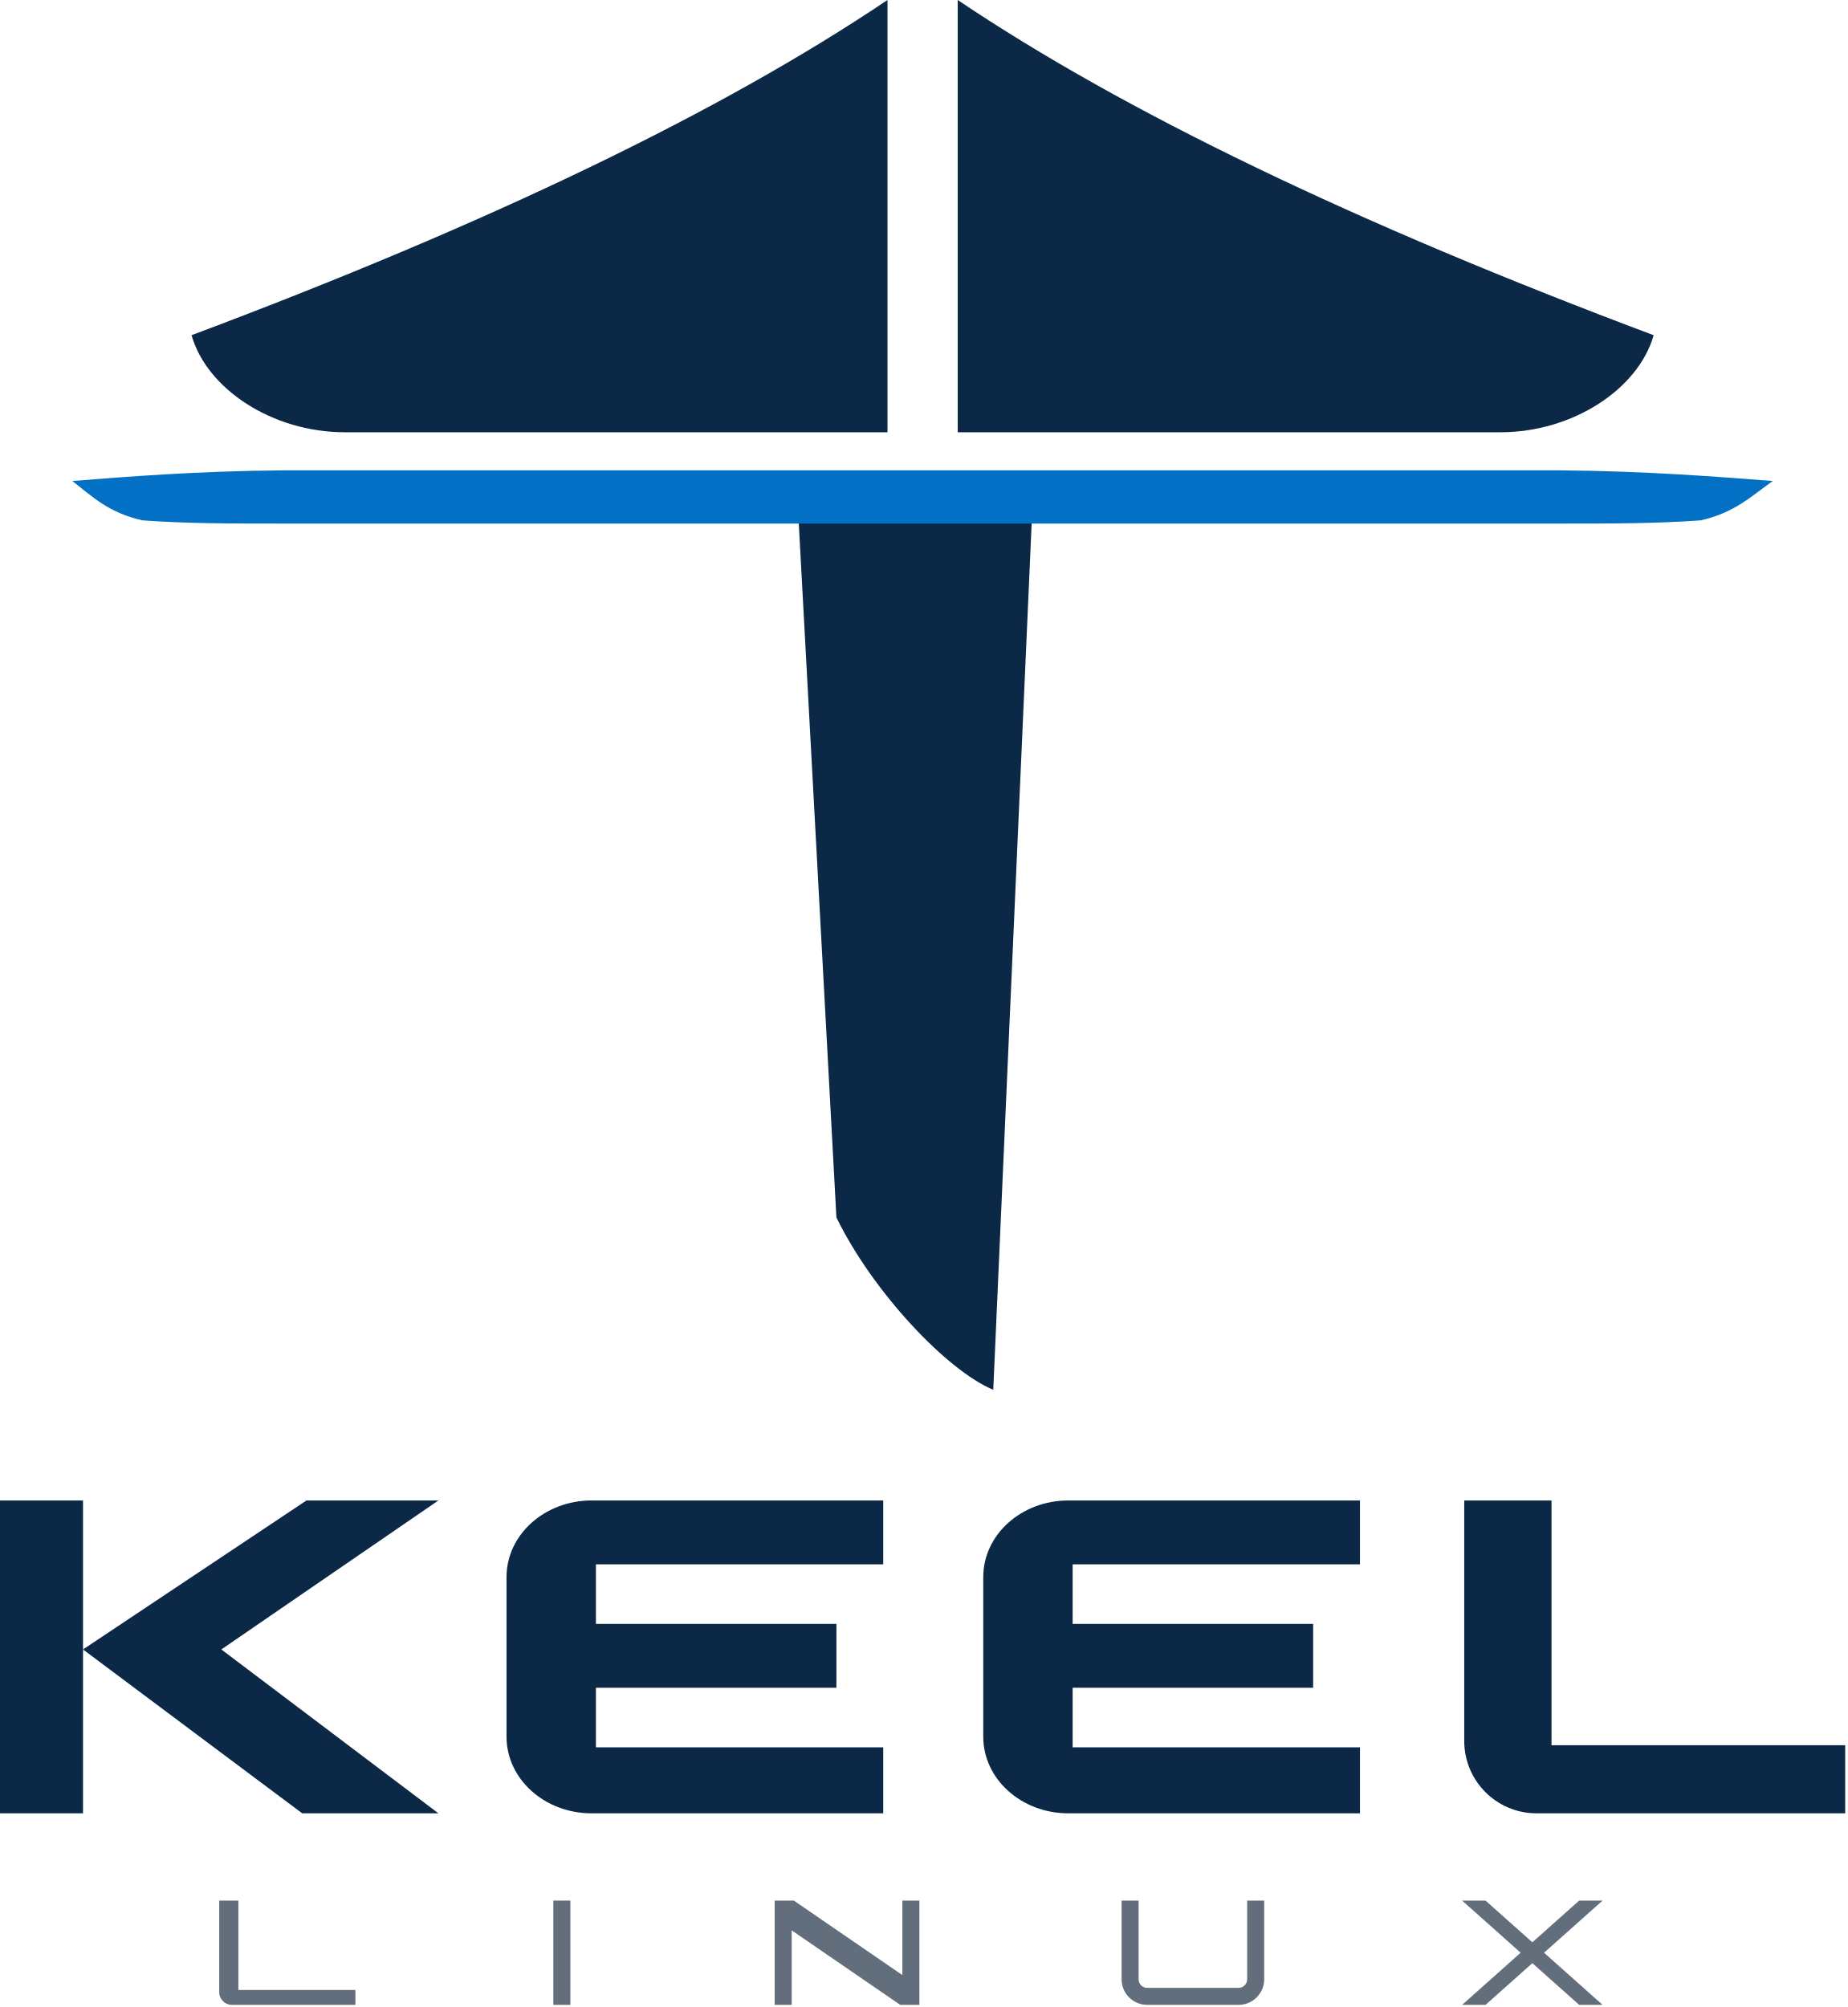
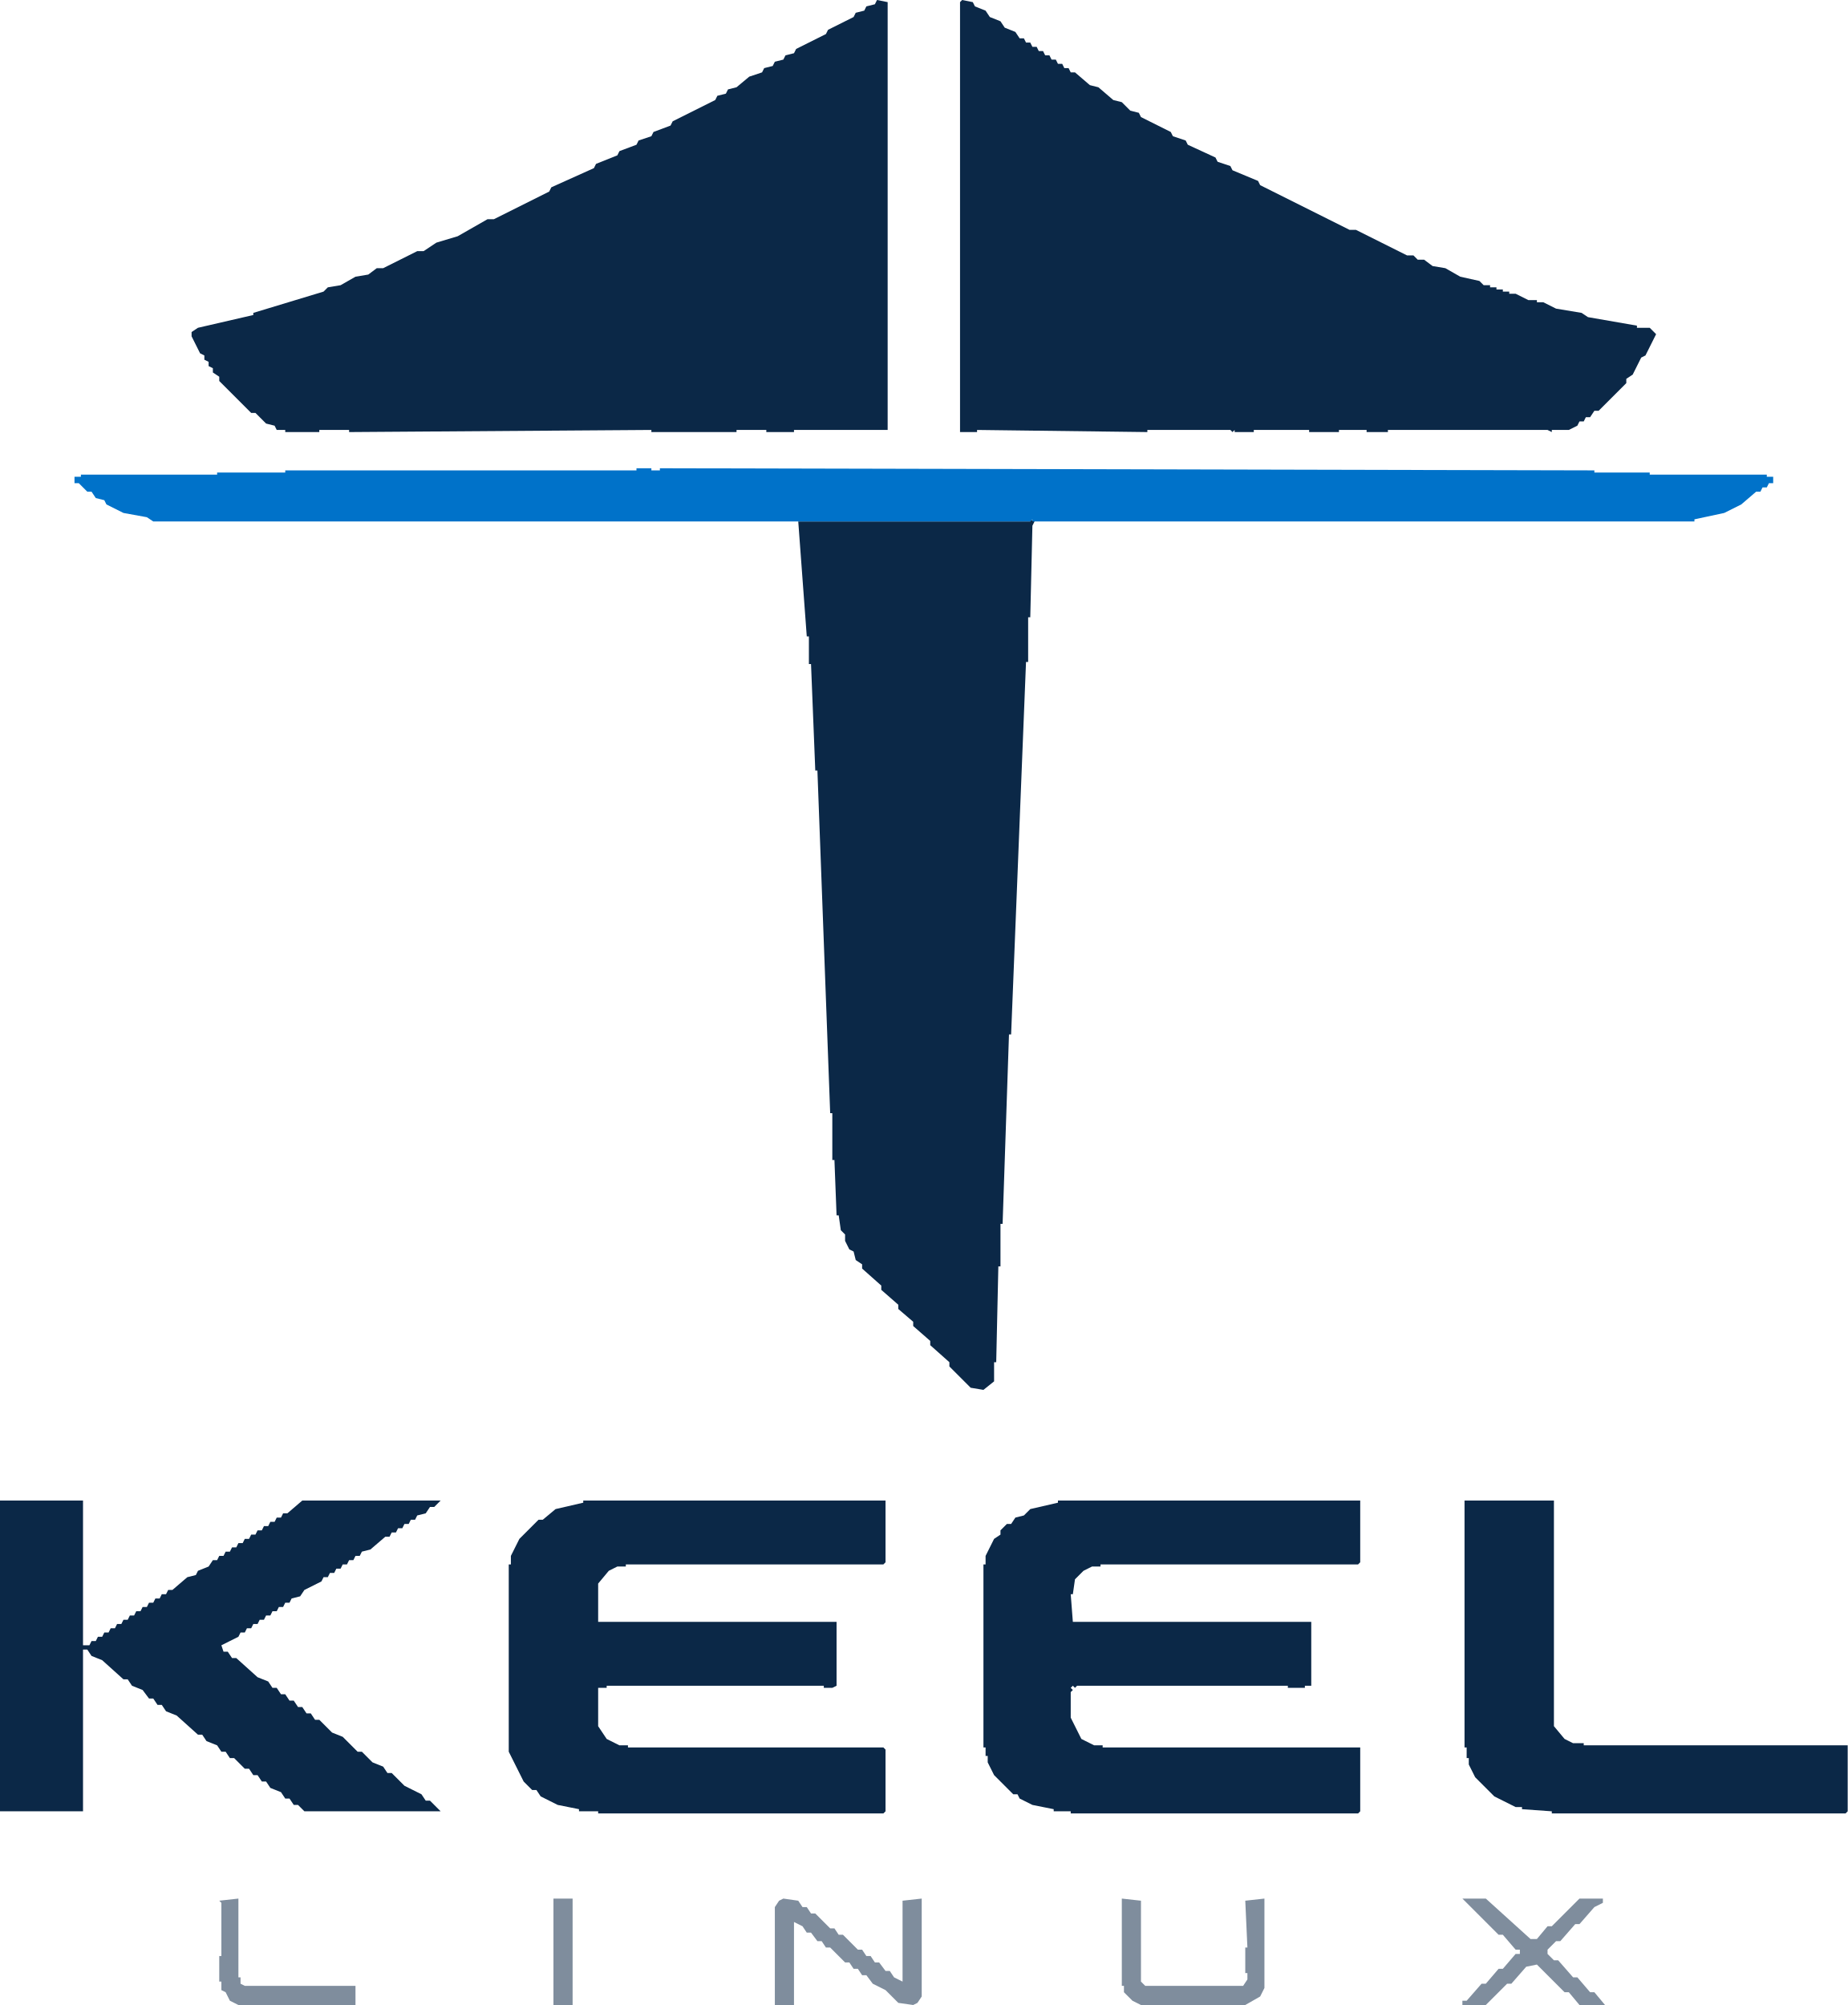
- <svg xmlns="http://www.w3.org/2000/svg" viewBox="0 0 868 943" width="868" height="943" role="img" aria-label="Keel Linux">
-   <g transform="translate(33 0)">
-     <g fill="#0B2847">
-       <path d="M384 0C306 52.5 197 105 57 157.5C64.2 182.8 95 203.1 129 203.1H384Z" />
-       <path d="M417 0C495 52.5 604 105 744 157.5C736.8 182.8 706 203.1 672 203.1H417Z" />
-       <path d="M342 240H452L433.7 653C412 644 377 607 360 572Z" />
-     </g>
-     <path d="M1 226C26 224 60 221.3 100 221H700C740 221.3 774 224 800 226C790 233 782 241 766 244.5C745 246 725 246 700 246H100C75 246 55 246 34 244.5C18 241 10 233 1 226Z" fill="#0170C5" />
-   </g>
-   <g fill="#0B2847">
-     <path d="M0 705H39V852H0ZM144 705H206L104 775L206 852H142L39 775Z" />
-     <path d="M415 705H278C255.9 705 238 721.1 238 741V816C238 835.9 255.9 852 278 852H415V821H280V793H393V763H280V735H415Z" />
-     <path d="M415 705H278C255.9 705 238 721.1 238 741V816C238 835.9 255.9 852 278 852H415V821H280V793H393V763H280V735H415Z" transform="translate(224 0)" />
-     <path d="M688 705H729V820H867V852H722C703.2 852 688 836.8 688 818Z" />
-   </g>
-   <g fill="#636E7C">
-     <path d="M103 893H112V935H167V942H109C105.7 942 103 939.3 103 936Z" />
-     <path d="M260 893H268V942H260Z" />
-     <path d="M364 893H373L424 928V893H432V942H423L372 907V942H364Z" />
-     <path d="M527 893V930C527 936.6 532.4 942 539 942H582C588.6 942 594 936.6 594 930V893H586V930C586 932.2 584.2 934 582 934H539C536.8 934 535 932.2 535 930V893Z" />
-     <path d="M687 893H698L753 942H742ZM742 893H753L698 942H687Z" />
-   </g>
+ <svg xmlns="http://www.w3.org/2000/svg" viewBox="0 0 868 942" width="868" height="942" role="img" aria-label="Keel Linux">
+   <path fill="#0B2847" d="M90 158L90 156L93 154L119 148L119 147L152 137L154 135L160 134L167 130L173 129L177 126L180 126L196 118L199 118L205 114L215 111L229 103L232 103L258 90L259 88L279 79L280 77L290 73L291 71L299 68L300 66L306 64L307 62L315 59L316 57L336 47L337 45L341 44L342 42L346 41L352 36L358 34L359 32L363 31L364 29L368 28L369 26L373 25L374 23L388 16L389 14L401 8L402 6L406 5L407 3L411 2L412 0L417 1L417 202L373 202L373 203L360 203L360 202L346 202L346 203L306 203L306 202L164 203L164 202L150 202L150 203L134 203L134 202L130 202L129 200L125 199L120 194L118 194L103 179L103 177L100 175L100 173L98 172L98 170L96 169L96 167L94 166ZM778 157L773 167L771 168L767 176L764 178L764 180L751 193L749 193L747 196L745 196L744 198L742 198L741 200L737 202L729 202L729 203L727 202L652 202L652 203L642 203L642 202L629 202L629 203L615 203L615 202L589 202L589 203L580 203L580 202L579 203L578 202L539 202L539 203L459 202L459 203L451 203L451 1L452 0L457 1L458 3L463 5L465 8L470 10L472 13L477 15L479 18L481 18L482 20L484 20L485 22L487 22L488 24L490 24L491 26L493 26L494 28L496 28L497 30L499 30L500 32L502 32L503 34L505 34L512 40L516 41L523 47L527 48L531 52L535 53L536 55L550 62L551 64L557 66L558 68L571 74L572 76L578 78L579 80L591 85L592 87L634 108L637 108L661 120L664 120L666 122L669 122L673 125L679 126L686 130L695 132L697 134L700 134L700 135L703 135L703 136L706 136L706 137L709 137L709 138L712 138L718 141L722 141L722 142L725 142L731 145L743 147L746 149L769 153L769 154L775 154ZM462 653L456 652L446 642L446 640L437 632L437 630L429 623L429 621L422 615L422 613L414 606L414 604L405 596L405 594L402 592L401 588L399 587L397 583L397 580L395 578L394 571L393 571L392 545L391 545L391 523L390 523L384 362L383 362L381 312L380 312L380 299L379 299L375 245L484 245L484 244L486 245L485 247L484 290L483 290L483 311L482 311L475 486L474 486L471 575L470 575L470 595L469 595L468 640L467 640L467 649ZM207 851L143 851L140 848L138 848L136 845L134 845L132 842L127 840L125 837L123 837L121 834L119 834L117 831L115 831L110 826L108 826L106 823L104 823L102 820L97 818L95 815L93 815L83 806L78 804L76 801L74 801L72 798L70 798L67 794L62 792L60 789L58 789L48 780L43 778L41 775L39 775L39 851L0 851L0 705L39 705L39 773L42 773L43 771L45 771L46 769L48 769L49 767L51 767L52 765L54 765L55 763L57 763L58 761L60 761L61 759L63 759L64 757L66 757L67 755L69 755L70 753L72 753L73 751L75 751L76 749L78 749L79 747L81 747L88 741L92 740L93 738L98 736L100 733L102 733L103 731L105 731L106 729L108 729L109 727L111 727L112 725L114 725L115 723L117 723L118 721L120 721L121 719L123 719L124 717L126 717L127 715L129 715L130 713L132 713L133 711L135 711L142 705L207 705L204 708L202 708L200 711L196 712L195 714L193 714L192 716L190 716L189 718L187 718L186 720L184 720L183 722L181 722L174 728L170 729L169 731L167 731L166 733L164 733L163 735L161 735L160 737L158 737L157 739L155 739L154 741L152 741L151 743L143 747L141 750L137 751L136 753L134 753L133 755L131 755L130 757L128 757L127 759L125 759L124 761L122 761L121 763L119 763L118 765L116 765L115 767L113 767L112 769L104 773L105 776L107 776L109 779L111 779L121 788L126 790L128 793L130 793L132 796L134 796L136 799L138 799L140 802L142 802L144 805L146 805L148 808L150 808L156 814L161 816L168 823L170 823L175 828L180 830L182 833L184 833L190 839L198 843L200 846L202 846ZM416 705L416 734L415 735L294 735L294 736L290 736L286 738L281 744L281 762L393 762L393 792L391 793L387 793L387 792L285 792L285 793L281 793L281 811L285 817L291 820L295 820L295 821L415 821L416 822L416 851L415 852L281 852L281 851L272 851L272 850L262 848L254 844L252 841L250 841L246 837L239 823L239 735L240 735L240 731L244 723L253 714L255 714L261 709L274 706L274 705ZM639 705L639 734L638 735L517 735L517 736L513 736L509 738L505 742L504 749L503 749L504 762L616 762L616 792L613 792L613 793L605 793L605 792L506 792L505 793L504 792L503 793L504 794L503 795L503 807L508 817L514 820L518 820L518 821L639 821L639 851L638 852L503 852L503 851L495 851L495 850L485 848L479 845L478 843L476 843L467 834L464 828L464 825L463 825L463 821L462 821L462 735L463 735L463 731L467 723L470 721L470 719L473 716L475 716L477 713L481 712L484 709L497 706L497 705ZM868 851L867 852L729 852L729 851L715 850L715 849L712 849L702 844L693 835L690 829L690 826L689 826L689 821L688 821L688 705L730 705L730 811L735 817L739 819L744 819L744 820L868 820Z" />
+   <path fill="#0072C9" d="M833 224L833 227L831 227L830 229L828 229L827 231L825 231L818 237L810 241L796 244L796 245L485 245L485 244L484 245L72 245L69 243L58 241L50 237L49 235L45 234L43 231L41 231L37 227L35 227L35 224L38 224L38 223L102 223L102 222L134 222L134 221L299 221L299 220L306 220L306 221L310 221L310 220L749 221L749 222L775 222L775 223L830 223L830 224Z" />
+   <path fill="#7F8D9D" d="M167 942L112 942L108 940L106 936L104 935L104 931L103 931L103 919L104 919L104 894L103 893L112 892L112 929L113 929L113 932L115 933L167 933ZM260 892L269 892L269 942L260 942ZM433 892L433 938L431 941L429 942L422 941L416 935L410 932L407 928L405 928L403 925L401 925L399 922L397 922L390 915L388 915L386 912L384 912L381 908L379 908L377 905L373 903L373 942L364 942L364 896L366 893L368 892L375 893L377 896L379 896L381 899L383 899L390 906L392 906L394 909L396 909L403 916L405 916L407 919L409 919L411 922L413 922L416 926L418 926L420 929L424 931L424 893ZM527 892L536 893L536 931L538 933L584 933L586 930L586 927L585 927L585 915L586 915L585 893L594 892L594 934L592 938L585 942L536 942L532 940L528 936L528 933L527 933ZM754 942L742 942L737 936L735 936L722 923L717 924L710 932L708 932L698 942L687 942L687 940L689 940L696 932L698 932L704 925L706 925L712 918L714 918L714 916L712 916L706 909L704 909L687 892L698 892L719 911L722 911L727 905L729 905L742 892L753 892L753 894L749 896L742 904L740 904L733 912L731 912L727 916L727 918L730 921L732 921L739 929L741 929L747 936L749 936Z" />
</svg>
